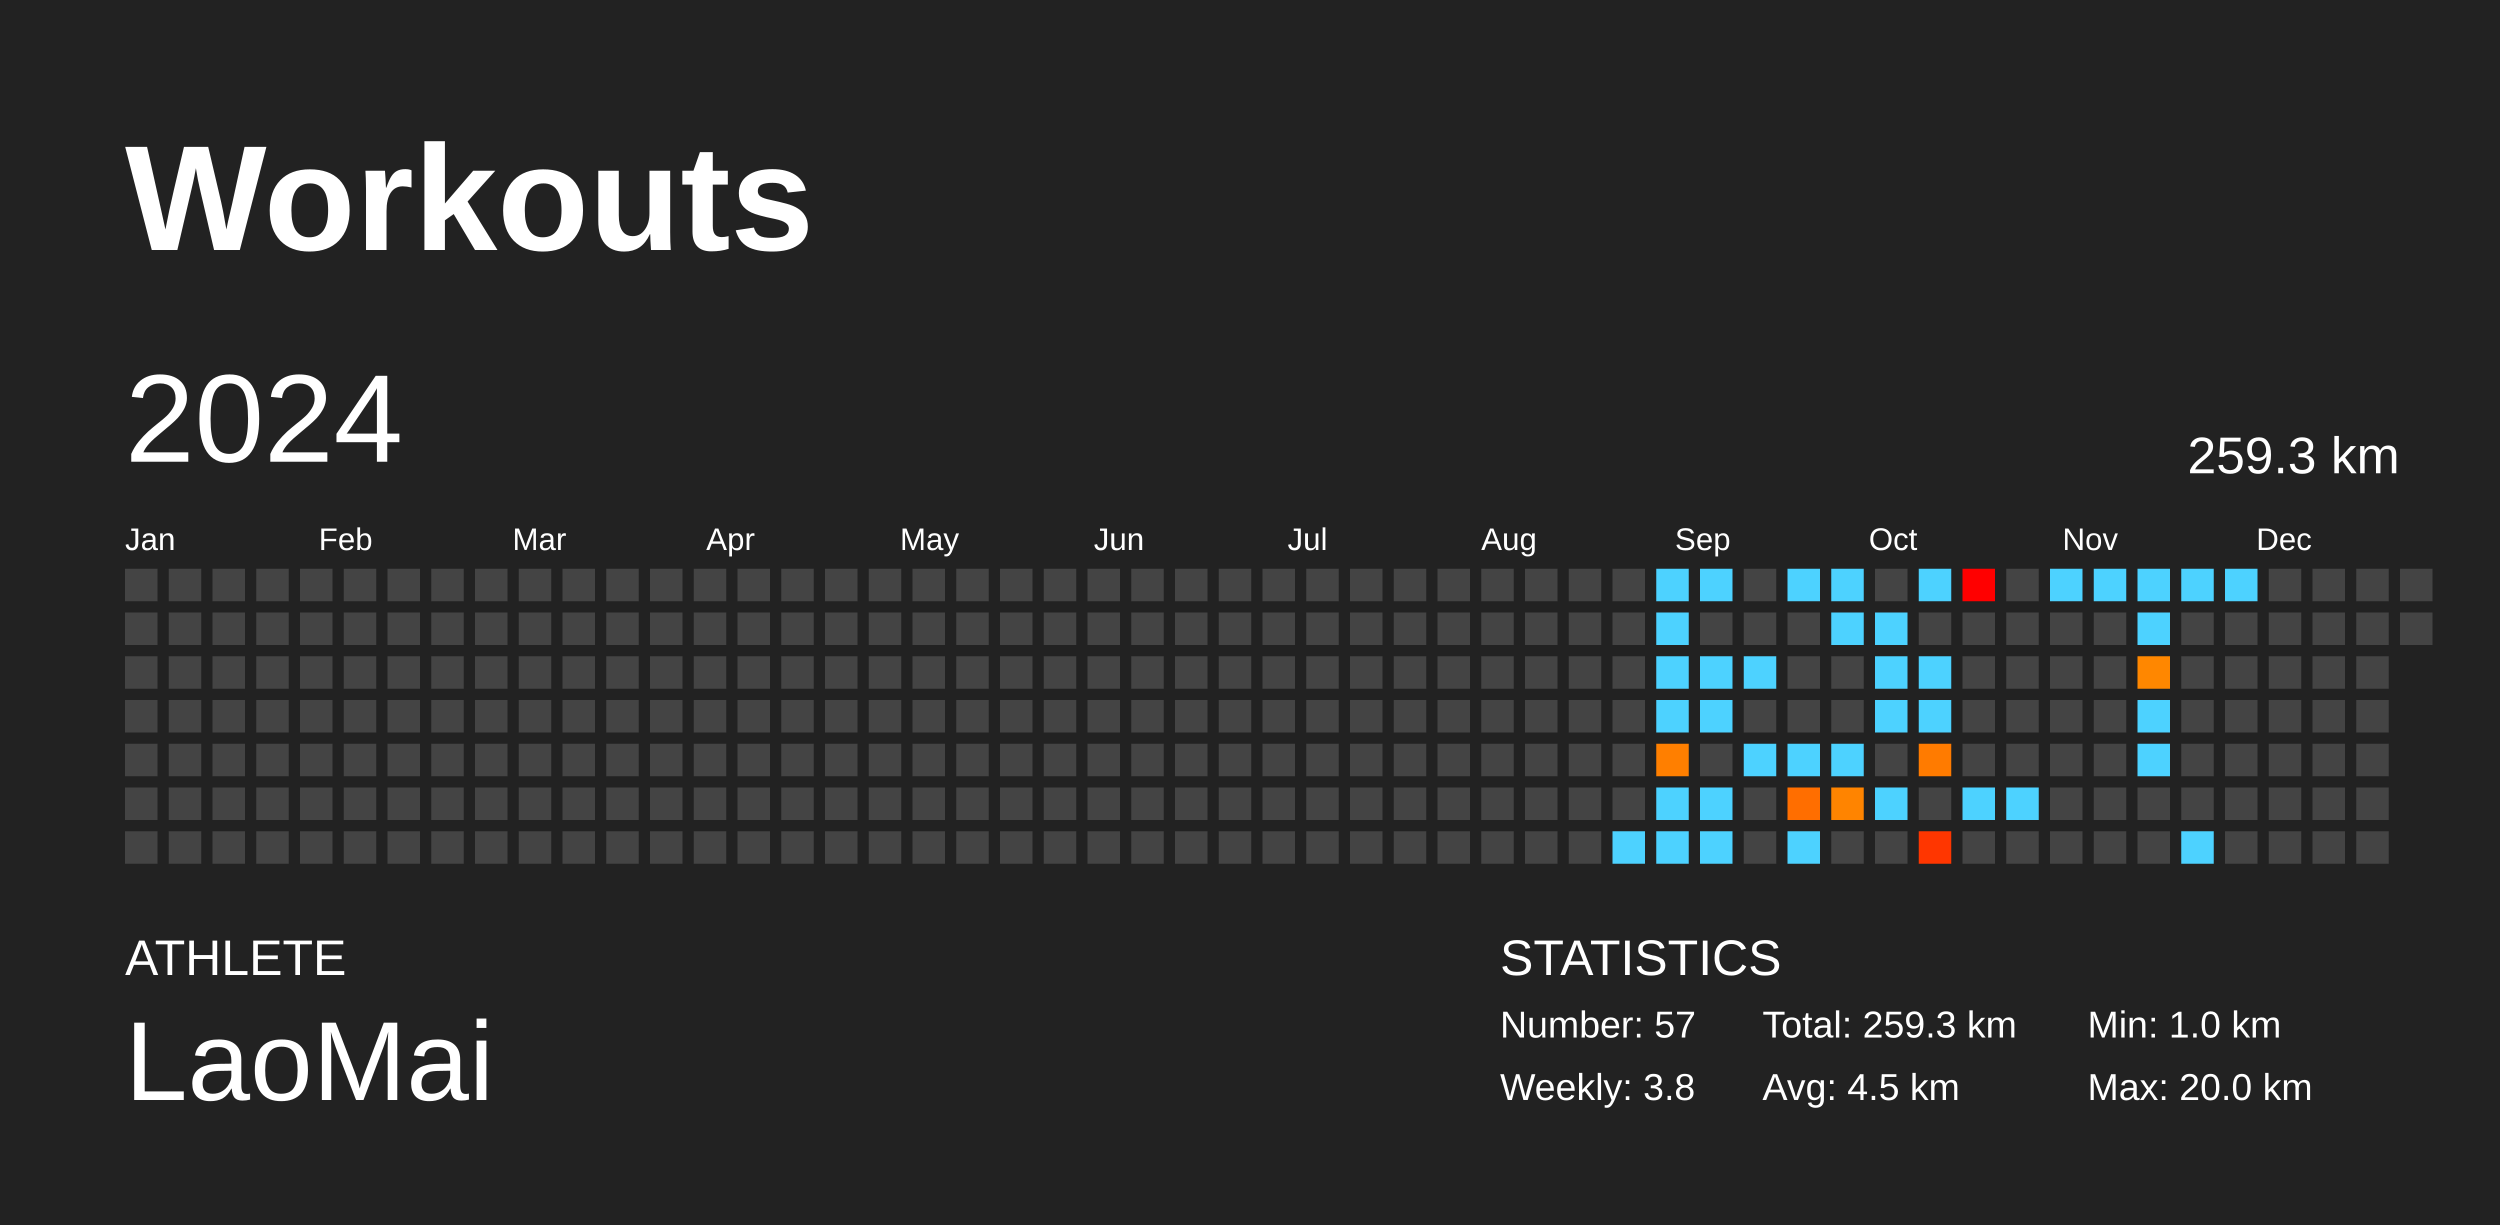
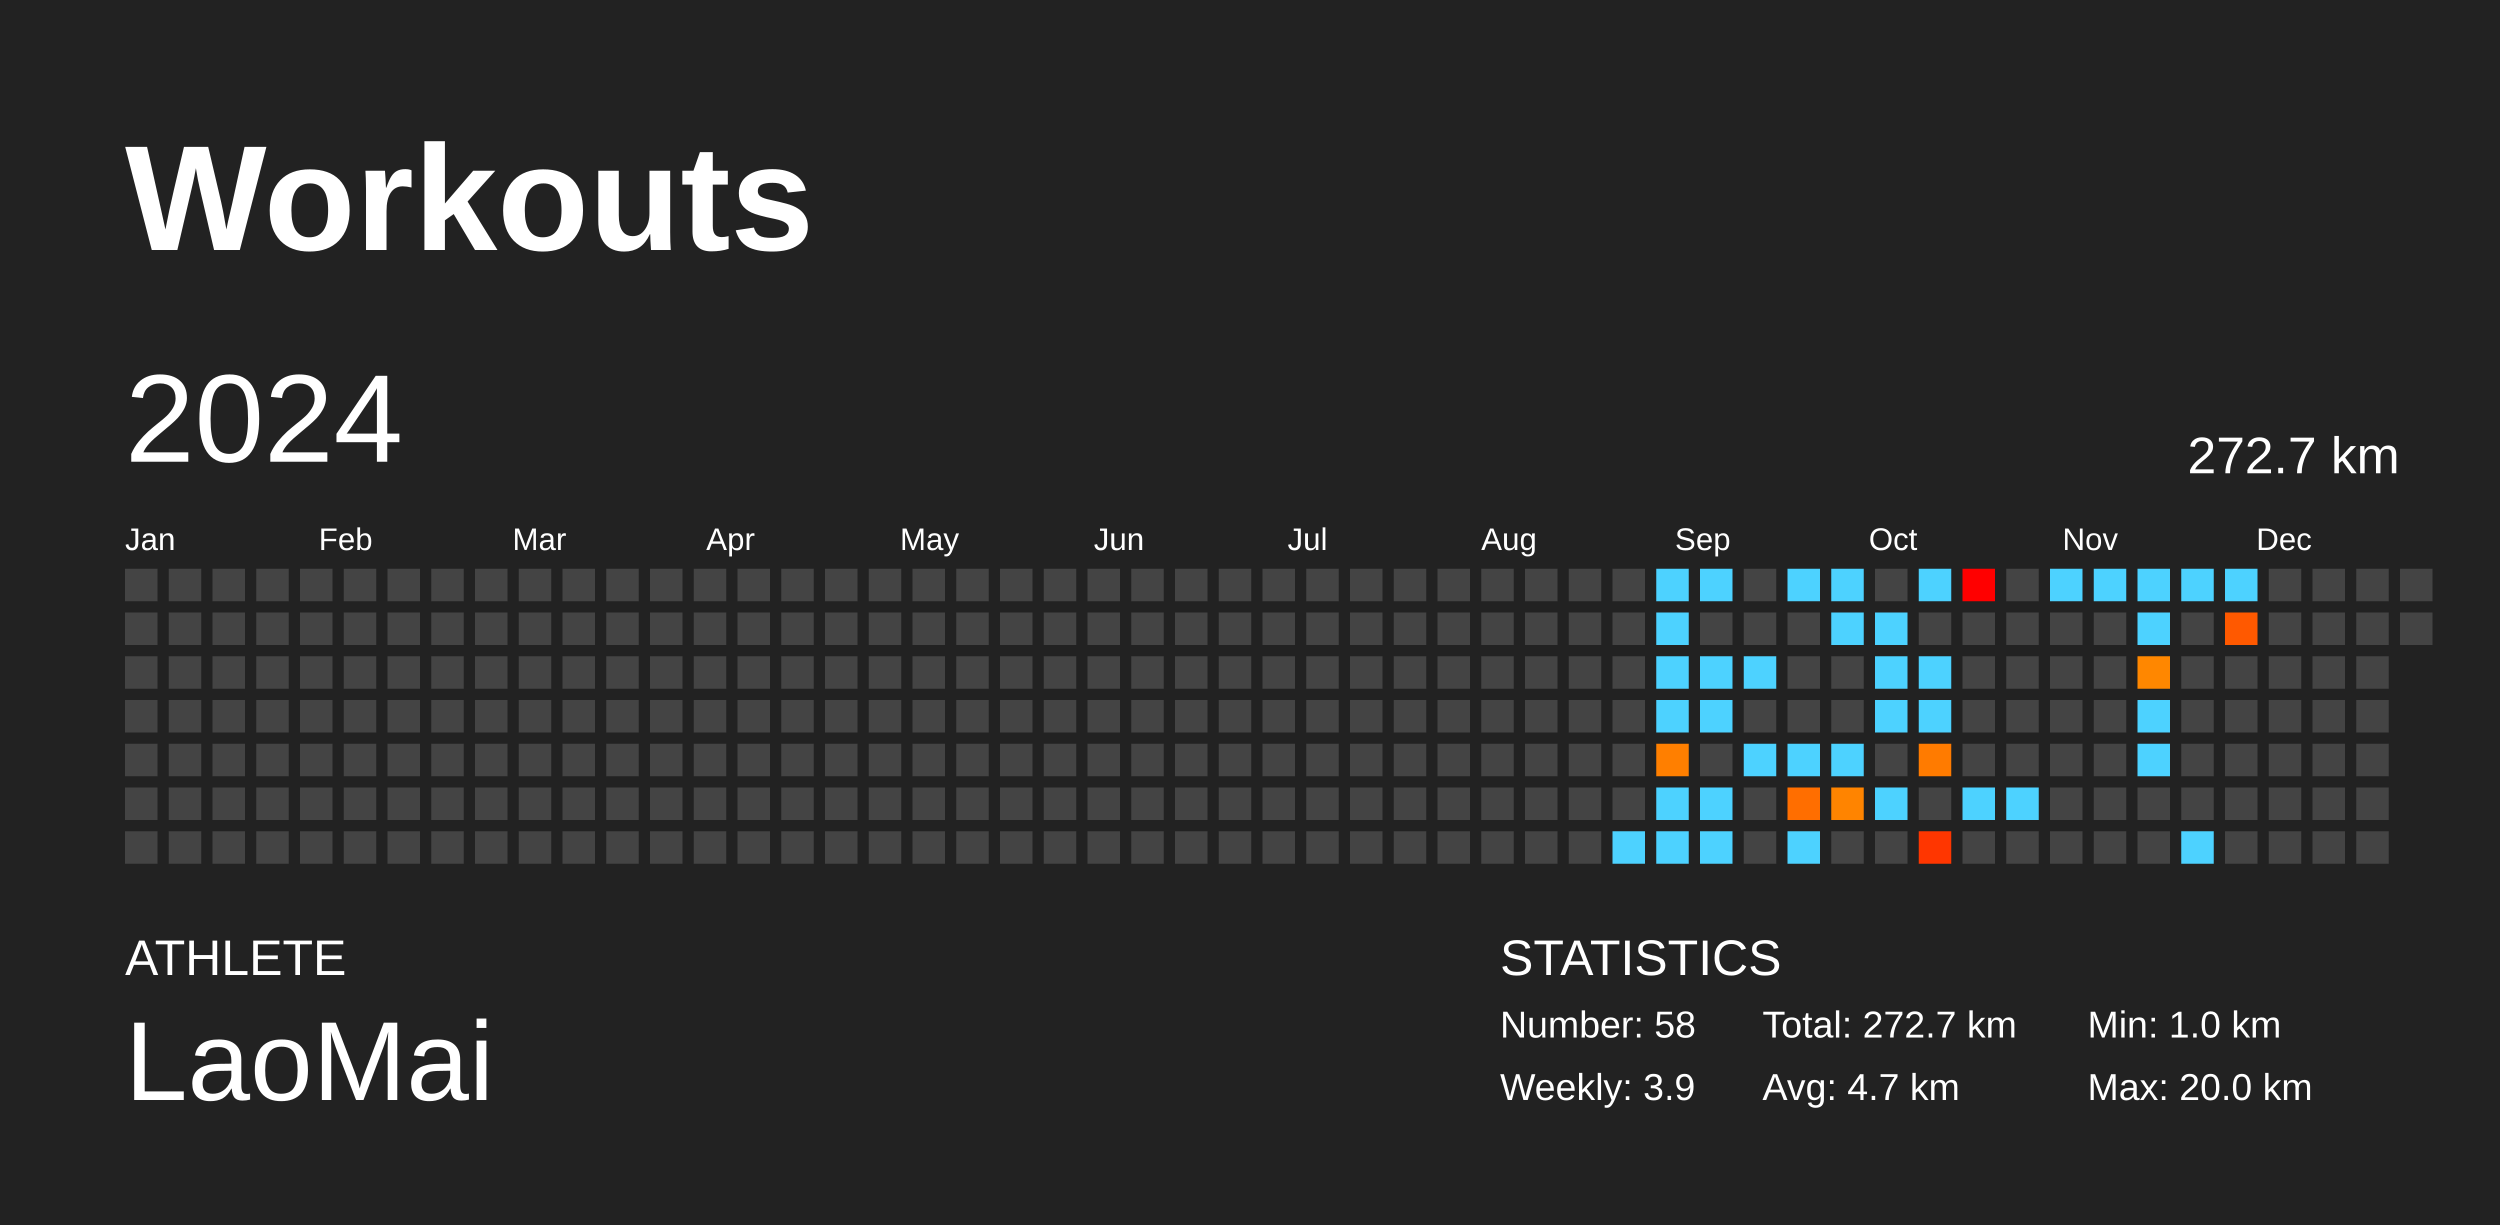
<svg xmlns="http://www.w3.org/2000/svg" baseProfile="full" height="98mm" version="1.1" viewBox="0,0,200,98" width="200mm">
  <defs />
  <rect fill="#222222" height="98" width="200" x="0" y="0" />
  <text fill="#FFFFFF" style="font-size:12px; font-family:Arial; font-weight:bold;" x="10" y="20">Workouts</text>
  <text fill="#FFFFFF" style="font-size:4px; font-family:Arial" x="10" y="78">ATHLETE</text>
  <text fill="#FFFFFF" style="font-size:9px; font-family:Arial" x="10" y="88">LaoMai</text>
  <text fill="#FFFFFF" style="font-size:4px; font-family:Arial" x="120" y="78">STATISTICS</text>
-   <text fill="#FFFFFF" style="font-size:3px; font-family:Arial" x="120" y="83">Number: 57</text>
-   <text fill="#FFFFFF" style="font-size:3px; font-family:Arial" x="120" y="88">Weekly: 3.8</text>
-   <text fill="#FFFFFF" style="font-size:3px; font-family:Arial" x="141" y="83">Total: 259.3 km</text>
-   <text fill="#FFFFFF" style="font-size:3px; font-family:Arial" x="141" y="88">Avg: 4.5 km</text>
+   <text fill="#FFFFFF" style="font-size:3px; font-family:Arial" x="120" y="83">Number: 58</text>
+   <text fill="#FFFFFF" style="font-size:3px; font-family:Arial" x="120" y="88">Weekly: 3.9</text>
+   <text fill="#FFFFFF" style="font-size:3px; font-family:Arial" x="141" y="83">Total: 272.7 km</text>
+   <text fill="#FFFFFF" style="font-size:3px; font-family:Arial" x="141" y="88">Avg: 4.7 km</text>
  <text fill="#FFFFFF" style="font-size:3px; font-family:Arial" x="167" y="83">Min: 1.0 km</text>
  <text fill="#FFFFFF" style="font-size:3px; font-family:Arial" x="167" y="88">Max: 20.0 km</text>
  <text dominant-baseline="hanging" fill="#FFFFFF" style="font-size:10.0px; font-family:Arial;" x="10" y="30">2024</text>
-   <text dominant-baseline="hanging" fill="#FFFFFF" style="font-size:4.125px; font-family:Arial;" x="175" y="35">259.3 km</text>
+   <text dominant-baseline="hanging" fill="#FFFFFF" style="font-size:4.125px; font-family:Arial;" x="175" y="35">272.7 km</text>
  <text fill="#FFFFFF" style="font-size:2.5px; font-family:Arial" x="10.0" y="44">Jan</text>
  <text fill="#FFFFFF" style="font-size:2.5px; font-family:Arial" x="25.5" y="44">Feb</text>
  <text fill="#FFFFFF" style="font-size:2.5px; font-family:Arial" x="41.0" y="44">Mar</text>
  <text fill="#FFFFFF" style="font-size:2.5px; font-family:Arial" x="56.5" y="44">Apr</text>
  <text fill="#FFFFFF" style="font-size:2.5px; font-family:Arial" x="72.0" y="44">May</text>
  <text fill="#FFFFFF" style="font-size:2.5px; font-family:Arial" x="87.5" y="44">Jun</text>
  <text fill="#FFFFFF" style="font-size:2.5px; font-family:Arial" x="103.0" y="44">Jul</text>
  <text fill="#FFFFFF" style="font-size:2.5px; font-family:Arial" x="118.5" y="44">Aug</text>
  <text fill="#FFFFFF" style="font-size:2.5px; font-family:Arial" x="134.0" y="44">Sep</text>
  <text fill="#FFFFFF" style="font-size:2.5px; font-family:Arial" x="149.5" y="44">Oct</text>
  <text fill="#FFFFFF" style="font-size:2.5px; font-family:Arial" x="165.0" y="44">Nov</text>
  <text fill="#FFFFFF" style="font-size:2.5px; font-family:Arial" x="180.5" y="44">Dec</text>
  <rect fill="#444444" height="2.6" width="2.6" x="10.0" y="45.5" />
  <rect fill="#444444" height="2.6" width="2.6" x="10.0" y="49.0" />
  <rect fill="#444444" height="2.6" width="2.6" x="10.0" y="52.5" />
  <rect fill="#444444" height="2.6" width="2.6" x="10.0" y="56.0" />
  <rect fill="#444444" height="2.6" width="2.6" x="10.0" y="59.5" />
  <rect fill="#444444" height="2.6" width="2.6" x="10.0" y="63.0" />
  <rect fill="#444444" height="2.6" width="2.6" x="10.0" y="66.5" />
  <rect fill="#444444" height="2.6" width="2.6" x="13.5" y="45.5" />
  <rect fill="#444444" height="2.6" width="2.6" x="13.5" y="49.0" />
  <rect fill="#444444" height="2.6" width="2.6" x="13.5" y="52.5" />
  <rect fill="#444444" height="2.6" width="2.6" x="13.5" y="56.0" />
  <rect fill="#444444" height="2.6" width="2.6" x="13.5" y="59.5" />
  <rect fill="#444444" height="2.6" width="2.6" x="13.5" y="63.0" />
  <rect fill="#444444" height="2.6" width="2.6" x="13.5" y="66.5" />
  <rect fill="#444444" height="2.6" width="2.6" x="17.0" y="45.5" />
  <rect fill="#444444" height="2.6" width="2.6" x="17.0" y="49.0" />
  <rect fill="#444444" height="2.6" width="2.6" x="17.0" y="52.5" />
  <rect fill="#444444" height="2.6" width="2.6" x="17.0" y="56.0" />
  <rect fill="#444444" height="2.6" width="2.6" x="17.0" y="59.5" />
  <rect fill="#444444" height="2.6" width="2.6" x="17.0" y="63.0" />
  <rect fill="#444444" height="2.6" width="2.6" x="17.0" y="66.5" />
  <rect fill="#444444" height="2.6" width="2.6" x="20.5" y="45.5" />
  <rect fill="#444444" height="2.6" width="2.6" x="20.5" y="49.0" />
  <rect fill="#444444" height="2.6" width="2.6" x="20.5" y="52.5" />
  <rect fill="#444444" height="2.6" width="2.6" x="20.5" y="56.0" />
  <rect fill="#444444" height="2.6" width="2.6" x="20.5" y="59.5" />
  <rect fill="#444444" height="2.6" width="2.6" x="20.5" y="63.0" />
  <rect fill="#444444" height="2.6" width="2.6" x="20.5" y="66.5" />
  <rect fill="#444444" height="2.6" width="2.6" x="24.0" y="45.5" />
  <rect fill="#444444" height="2.6" width="2.6" x="24.0" y="49.0" />
  <rect fill="#444444" height="2.6" width="2.6" x="24.0" y="52.5" />
  <rect fill="#444444" height="2.6" width="2.6" x="24.0" y="56.0" />
  <rect fill="#444444" height="2.6" width="2.6" x="24.0" y="59.5" />
  <rect fill="#444444" height="2.6" width="2.6" x="24.0" y="63.0" />
  <rect fill="#444444" height="2.6" width="2.6" x="24.0" y="66.5" />
  <rect fill="#444444" height="2.6" width="2.6" x="27.5" y="45.5" />
  <rect fill="#444444" height="2.6" width="2.6" x="27.5" y="49.0" />
  <rect fill="#444444" height="2.6" width="2.6" x="27.5" y="52.5" />
  <rect fill="#444444" height="2.6" width="2.6" x="27.5" y="56.0" />
  <rect fill="#444444" height="2.6" width="2.6" x="27.5" y="59.5" />
  <rect fill="#444444" height="2.6" width="2.6" x="27.5" y="63.0" />
  <rect fill="#444444" height="2.6" width="2.6" x="27.5" y="66.5" />
  <rect fill="#444444" height="2.6" width="2.6" x="31.0" y="45.5" />
  <rect fill="#444444" height="2.6" width="2.6" x="31.0" y="49.0" />
  <rect fill="#444444" height="2.6" width="2.6" x="31.0" y="52.5" />
  <rect fill="#444444" height="2.6" width="2.6" x="31.0" y="56.0" />
  <rect fill="#444444" height="2.6" width="2.6" x="31.0" y="59.5" />
  <rect fill="#444444" height="2.6" width="2.6" x="31.0" y="63.0" />
  <rect fill="#444444" height="2.6" width="2.6" x="31.0" y="66.5" />
  <rect fill="#444444" height="2.6" width="2.6" x="34.5" y="45.5" />
  <rect fill="#444444" height="2.6" width="2.6" x="34.5" y="49.0" />
  <rect fill="#444444" height="2.6" width="2.6" x="34.5" y="52.5" />
  <rect fill="#444444" height="2.6" width="2.6" x="34.5" y="56.0" />
  <rect fill="#444444" height="2.6" width="2.6" x="34.5" y="59.5" />
  <rect fill="#444444" height="2.6" width="2.6" x="34.5" y="63.0" />
  <rect fill="#444444" height="2.6" width="2.6" x="34.5" y="66.5" />
  <rect fill="#444444" height="2.6" width="2.6" x="38.0" y="45.5" />
  <rect fill="#444444" height="2.6" width="2.6" x="38.0" y="49.0" />
  <rect fill="#444444" height="2.6" width="2.6" x="38.0" y="52.5" />
  <rect fill="#444444" height="2.6" width="2.6" x="38.0" y="56.0" />
  <rect fill="#444444" height="2.6" width="2.6" x="38.0" y="59.5" />
  <rect fill="#444444" height="2.6" width="2.6" x="38.0" y="63.0" />
  <rect fill="#444444" height="2.6" width="2.6" x="38.0" y="66.5" />
  <rect fill="#444444" height="2.6" width="2.6" x="41.5" y="45.5" />
  <rect fill="#444444" height="2.6" width="2.6" x="41.5" y="49.0" />
  <rect fill="#444444" height="2.6" width="2.6" x="41.5" y="52.5" />
  <rect fill="#444444" height="2.6" width="2.6" x="41.5" y="56.0" />
  <rect fill="#444444" height="2.6" width="2.6" x="41.5" y="59.5" />
  <rect fill="#444444" height="2.6" width="2.6" x="41.5" y="63.0" />
  <rect fill="#444444" height="2.6" width="2.6" x="41.5" y="66.5" />
  <rect fill="#444444" height="2.6" width="2.6" x="45.0" y="45.5" />
  <rect fill="#444444" height="2.6" width="2.6" x="45.0" y="49.0" />
  <rect fill="#444444" height="2.6" width="2.6" x="45.0" y="52.5" />
  <rect fill="#444444" height="2.6" width="2.6" x="45.0" y="56.0" />
  <rect fill="#444444" height="2.6" width="2.6" x="45.0" y="59.5" />
  <rect fill="#444444" height="2.6" width="2.6" x="45.0" y="63.0" />
  <rect fill="#444444" height="2.6" width="2.6" x="45.0" y="66.5" />
  <rect fill="#444444" height="2.6" width="2.6" x="48.5" y="45.5" />
  <rect fill="#444444" height="2.6" width="2.6" x="48.5" y="49.0" />
  <rect fill="#444444" height="2.6" width="2.6" x="48.5" y="52.5" />
  <rect fill="#444444" height="2.6" width="2.6" x="48.5" y="56.0" />
  <rect fill="#444444" height="2.6" width="2.6" x="48.5" y="59.5" />
  <rect fill="#444444" height="2.6" width="2.6" x="48.5" y="63.0" />
  <rect fill="#444444" height="2.6" width="2.6" x="48.5" y="66.5" />
  <rect fill="#444444" height="2.6" width="2.6" x="52.0" y="45.5" />
  <rect fill="#444444" height="2.6" width="2.6" x="52.0" y="49.0" />
  <rect fill="#444444" height="2.6" width="2.6" x="52.0" y="52.5" />
  <rect fill="#444444" height="2.6" width="2.6" x="52.0" y="56.0" />
  <rect fill="#444444" height="2.6" width="2.6" x="52.0" y="59.5" />
  <rect fill="#444444" height="2.6" width="2.6" x="52.0" y="63.0" />
  <rect fill="#444444" height="2.6" width="2.6" x="52.0" y="66.5" />
  <rect fill="#444444" height="2.6" width="2.6" x="55.5" y="45.5" />
  <rect fill="#444444" height="2.6" width="2.6" x="55.5" y="49.0" />
  <rect fill="#444444" height="2.6" width="2.6" x="55.5" y="52.5" />
  <rect fill="#444444" height="2.6" width="2.6" x="55.5" y="56.0" />
  <rect fill="#444444" height="2.6" width="2.6" x="55.5" y="59.5" />
  <rect fill="#444444" height="2.6" width="2.6" x="55.5" y="63.0" />
  <rect fill="#444444" height="2.6" width="2.6" x="55.5" y="66.5" />
  <rect fill="#444444" height="2.6" width="2.6" x="59.0" y="45.5" />
  <rect fill="#444444" height="2.6" width="2.6" x="59.0" y="49.0" />
  <rect fill="#444444" height="2.6" width="2.6" x="59.0" y="52.5" />
  <rect fill="#444444" height="2.6" width="2.6" x="59.0" y="56.0" />
  <rect fill="#444444" height="2.6" width="2.6" x="59.0" y="59.5" />
  <rect fill="#444444" height="2.6" width="2.6" x="59.0" y="63.0" />
  <rect fill="#444444" height="2.6" width="2.6" x="59.0" y="66.5" />
  <rect fill="#444444" height="2.6" width="2.6" x="62.5" y="45.5" />
  <rect fill="#444444" height="2.6" width="2.6" x="62.5" y="49.0" />
  <rect fill="#444444" height="2.6" width="2.6" x="62.5" y="52.5" />
  <rect fill="#444444" height="2.6" width="2.6" x="62.5" y="56.0" />
  <rect fill="#444444" height="2.6" width="2.6" x="62.5" y="59.5" />
  <rect fill="#444444" height="2.6" width="2.6" x="62.5" y="63.0" />
  <rect fill="#444444" height="2.6" width="2.6" x="62.5" y="66.5" />
  <rect fill="#444444" height="2.6" width="2.6" x="66.0" y="45.5" />
  <rect fill="#444444" height="2.6" width="2.6" x="66.0" y="49.0" />
  <rect fill="#444444" height="2.6" width="2.6" x="66.0" y="52.5" />
  <rect fill="#444444" height="2.6" width="2.6" x="66.0" y="56.0" />
  <rect fill="#444444" height="2.6" width="2.6" x="66.0" y="59.5" />
  <rect fill="#444444" height="2.6" width="2.6" x="66.0" y="63.0" />
  <rect fill="#444444" height="2.6" width="2.6" x="66.0" y="66.5" />
  <rect fill="#444444" height="2.6" width="2.6" x="69.5" y="45.5" />
  <rect fill="#444444" height="2.6" width="2.6" x="69.5" y="49.0" />
  <rect fill="#444444" height="2.6" width="2.6" x="69.5" y="52.5" />
  <rect fill="#444444" height="2.6" width="2.6" x="69.5" y="56.0" />
  <rect fill="#444444" height="2.6" width="2.6" x="69.5" y="59.5" />
  <rect fill="#444444" height="2.6" width="2.6" x="69.5" y="63.0" />
  <rect fill="#444444" height="2.6" width="2.6" x="69.5" y="66.5" />
  <rect fill="#444444" height="2.6" width="2.6" x="73.0" y="45.5" />
  <rect fill="#444444" height="2.6" width="2.6" x="73.0" y="49.0" />
  <rect fill="#444444" height="2.6" width="2.6" x="73.0" y="52.5" />
  <rect fill="#444444" height="2.6" width="2.6" x="73.0" y="56.0" />
  <rect fill="#444444" height="2.6" width="2.6" x="73.0" y="59.5" />
  <rect fill="#444444" height="2.6" width="2.6" x="73.0" y="63.0" />
  <rect fill="#444444" height="2.6" width="2.6" x="73.0" y="66.5" />
  <rect fill="#444444" height="2.6" width="2.6" x="76.5" y="45.5" />
  <rect fill="#444444" height="2.6" width="2.6" x="76.5" y="49.0" />
  <rect fill="#444444" height="2.6" width="2.6" x="76.5" y="52.5" />
  <rect fill="#444444" height="2.6" width="2.6" x="76.5" y="56.0" />
  <rect fill="#444444" height="2.6" width="2.6" x="76.5" y="59.5" />
  <rect fill="#444444" height="2.6" width="2.6" x="76.5" y="63.0" />
  <rect fill="#444444" height="2.6" width="2.6" x="76.5" y="66.5" />
  <rect fill="#444444" height="2.6" width="2.6" x="80.0" y="45.5" />
  <rect fill="#444444" height="2.6" width="2.6" x="80.0" y="49.0" />
  <rect fill="#444444" height="2.6" width="2.6" x="80.0" y="52.5" />
  <rect fill="#444444" height="2.6" width="2.6" x="80.0" y="56.0" />
  <rect fill="#444444" height="2.6" width="2.6" x="80.0" y="59.5" />
  <rect fill="#444444" height="2.6" width="2.6" x="80.0" y="63.0" />
  <rect fill="#444444" height="2.6" width="2.6" x="80.0" y="66.5" />
  <rect fill="#444444" height="2.6" width="2.6" x="83.5" y="45.5" />
  <rect fill="#444444" height="2.6" width="2.6" x="83.5" y="49.0" />
  <rect fill="#444444" height="2.6" width="2.6" x="83.5" y="52.5" />
  <rect fill="#444444" height="2.6" width="2.6" x="83.5" y="56.0" />
  <rect fill="#444444" height="2.6" width="2.6" x="83.5" y="59.5" />
  <rect fill="#444444" height="2.6" width="2.6" x="83.5" y="63.0" />
  <rect fill="#444444" height="2.6" width="2.6" x="83.5" y="66.5" />
  <rect fill="#444444" height="2.6" width="2.6" x="87.0" y="45.5" />
  <rect fill="#444444" height="2.6" width="2.6" x="87.0" y="49.0" />
  <rect fill="#444444" height="2.6" width="2.6" x="87.0" y="52.5" />
  <rect fill="#444444" height="2.6" width="2.6" x="87.0" y="56.0" />
  <rect fill="#444444" height="2.6" width="2.6" x="87.0" y="59.5" />
  <rect fill="#444444" height="2.6" width="2.6" x="87.0" y="63.0" />
  <rect fill="#444444" height="2.6" width="2.6" x="87.0" y="66.5" />
  <rect fill="#444444" height="2.6" width="2.6" x="90.5" y="45.5" />
  <rect fill="#444444" height="2.6" width="2.6" x="90.5" y="49.0" />
  <rect fill="#444444" height="2.6" width="2.6" x="90.5" y="52.5" />
  <rect fill="#444444" height="2.6" width="2.6" x="90.5" y="56.0" />
  <rect fill="#444444" height="2.6" width="2.6" x="90.5" y="59.5" />
  <rect fill="#444444" height="2.6" width="2.6" x="90.5" y="63.0" />
  <rect fill="#444444" height="2.6" width="2.6" x="90.5" y="66.5" />
  <rect fill="#444444" height="2.6" width="2.6" x="94.0" y="45.5" />
  <rect fill="#444444" height="2.6" width="2.6" x="94.0" y="49.0" />
  <rect fill="#444444" height="2.6" width="2.6" x="94.0" y="52.5" />
  <rect fill="#444444" height="2.6" width="2.6" x="94.0" y="56.0" />
  <rect fill="#444444" height="2.6" width="2.6" x="94.0" y="59.5" />
  <rect fill="#444444" height="2.6" width="2.6" x="94.0" y="63.0" />
  <rect fill="#444444" height="2.6" width="2.6" x="94.0" y="66.5" />
  <rect fill="#444444" height="2.6" width="2.6" x="97.5" y="45.5" />
  <rect fill="#444444" height="2.6" width="2.6" x="97.5" y="49.0" />
  <rect fill="#444444" height="2.6" width="2.6" x="97.5" y="52.5" />
  <rect fill="#444444" height="2.6" width="2.6" x="97.5" y="56.0" />
  <rect fill="#444444" height="2.6" width="2.6" x="97.5" y="59.5" />
  <rect fill="#444444" height="2.6" width="2.6" x="97.5" y="63.0" />
  <rect fill="#444444" height="2.6" width="2.6" x="97.5" y="66.5" />
  <rect fill="#444444" height="2.6" width="2.6" x="101.0" y="45.5" />
  <rect fill="#444444" height="2.6" width="2.6" x="101.0" y="49.0" />
  <rect fill="#444444" height="2.6" width="2.6" x="101.0" y="52.5" />
  <rect fill="#444444" height="2.6" width="2.6" x="101.0" y="56.0" />
  <rect fill="#444444" height="2.6" width="2.6" x="101.0" y="59.5" />
  <rect fill="#444444" height="2.6" width="2.6" x="101.0" y="63.0" />
  <rect fill="#444444" height="2.6" width="2.6" x="101.0" y="66.5" />
  <rect fill="#444444" height="2.6" width="2.6" x="104.5" y="45.5" />
  <rect fill="#444444" height="2.6" width="2.6" x="104.5" y="49.0" />
  <rect fill="#444444" height="2.6" width="2.6" x="104.5" y="52.5" />
  <rect fill="#444444" height="2.6" width="2.6" x="104.5" y="56.0" />
  <rect fill="#444444" height="2.6" width="2.6" x="104.5" y="59.5" />
  <rect fill="#444444" height="2.6" width="2.6" x="104.5" y="63.0" />
  <rect fill="#444444" height="2.6" width="2.6" x="104.5" y="66.5" />
  <rect fill="#444444" height="2.6" width="2.6" x="108.0" y="45.5" />
  <rect fill="#444444" height="2.6" width="2.6" x="108.0" y="49.0" />
  <rect fill="#444444" height="2.6" width="2.6" x="108.0" y="52.5" />
  <rect fill="#444444" height="2.6" width="2.6" x="108.0" y="56.0" />
  <rect fill="#444444" height="2.6" width="2.6" x="108.0" y="59.5" />
  <rect fill="#444444" height="2.6" width="2.6" x="108.0" y="63.0" />
  <rect fill="#444444" height="2.6" width="2.6" x="108.0" y="66.5" />
  <rect fill="#444444" height="2.6" width="2.6" x="111.5" y="45.5" />
  <rect fill="#444444" height="2.6" width="2.6" x="111.5" y="49.0" />
  <rect fill="#444444" height="2.6" width="2.6" x="111.5" y="52.5" />
  <rect fill="#444444" height="2.6" width="2.6" x="111.5" y="56.0" />
  <rect fill="#444444" height="2.6" width="2.6" x="111.5" y="59.5" />
  <rect fill="#444444" height="2.6" width="2.6" x="111.5" y="63.0" />
  <rect fill="#444444" height="2.6" width="2.6" x="111.5" y="66.5" />
  <rect fill="#444444" height="2.6" width="2.6" x="115.0" y="45.5" />
  <rect fill="#444444" height="2.6" width="2.6" x="115.0" y="49.0" />
  <rect fill="#444444" height="2.6" width="2.6" x="115.0" y="52.5" />
  <rect fill="#444444" height="2.6" width="2.6" x="115.0" y="56.0" />
  <rect fill="#444444" height="2.6" width="2.6" x="115.0" y="59.5" />
  <rect fill="#444444" height="2.6" width="2.6" x="115.0" y="63.0" />
  <rect fill="#444444" height="2.6" width="2.6" x="115.0" y="66.5" />
  <rect fill="#444444" height="2.6" width="2.6" x="118.5" y="45.5" />
  <rect fill="#444444" height="2.6" width="2.6" x="118.5" y="49.0" />
  <rect fill="#444444" height="2.6" width="2.6" x="118.5" y="52.5" />
  <rect fill="#444444" height="2.6" width="2.6" x="118.5" y="56.0" />
  <rect fill="#444444" height="2.6" width="2.6" x="118.5" y="59.5" />
  <rect fill="#444444" height="2.6" width="2.6" x="118.5" y="63.0" />
  <rect fill="#444444" height="2.6" width="2.6" x="118.5" y="66.5" />
  <rect fill="#444444" height="2.6" width="2.6" x="122.0" y="45.5" />
  <rect fill="#444444" height="2.6" width="2.6" x="122.0" y="49.0" />
  <rect fill="#444444" height="2.6" width="2.6" x="122.0" y="52.5" />
  <rect fill="#444444" height="2.6" width="2.6" x="122.0" y="56.0" />
  <rect fill="#444444" height="2.6" width="2.6" x="122.0" y="59.5" />
  <rect fill="#444444" height="2.6" width="2.6" x="122.0" y="63.0" />
  <rect fill="#444444" height="2.6" width="2.6" x="122.0" y="66.5" />
  <rect fill="#444444" height="2.6" width="2.6" x="125.5" y="45.5" />
  <rect fill="#444444" height="2.6" width="2.6" x="125.5" y="49.0" />
  <rect fill="#444444" height="2.6" width="2.6" x="125.5" y="52.5" />
  <rect fill="#444444" height="2.6" width="2.6" x="125.5" y="56.0" />
  <rect fill="#444444" height="2.6" width="2.6" x="125.5" y="59.5" />
  <rect fill="#444444" height="2.6" width="2.6" x="125.5" y="63.0" />
  <rect fill="#444444" height="2.6" width="2.6" x="125.5" y="66.5" />
  <rect fill="#444444" height="2.6" width="2.6" x="129.0" y="45.5" />
  <rect fill="#444444" height="2.6" width="2.6" x="129.0" y="49.0" />
  <rect fill="#444444" height="2.6" width="2.6" x="129.0" y="52.5" />
  <rect fill="#444444" height="2.6" width="2.6" x="129.0" y="56.0" />
  <rect fill="#444444" height="2.6" width="2.6" x="129.0" y="59.5" />
  <rect fill="#444444" height="2.6" width="2.6" x="129.0" y="63.0" />
  <rect fill="#4dd2ff" height="2.6" width="2.6" x="129.0" y="66.5" />
  <rect fill="#4dd2ff" height="2.6" width="2.6" x="132.5" y="45.5" />
  <rect fill="#4dd2ff" height="2.6" width="2.6" x="132.5" y="49.0" />
  <rect fill="#4dd2ff" height="2.6" width="2.6" x="132.5" y="52.5" />
  <rect fill="#4dd2ff" height="2.6" width="2.6" x="132.5" y="56.0" />
  <rect fill="#ff7f00" height="2.6" width="2.6" x="132.5" y="59.5" />
  <rect fill="#4dd2ff" height="2.6" width="2.6" x="132.5" y="63.0" />
  <rect fill="#4dd2ff" height="2.6" width="2.6" x="132.5" y="66.5" />
  <rect fill="#4dd2ff" height="2.6" width="2.6" x="136.0" y="45.5" />
  <rect fill="#444444" height="2.6" width="2.6" x="136.0" y="49.0" />
  <rect fill="#4dd2ff" height="2.6" width="2.6" x="136.0" y="52.5" />
  <rect fill="#4dd2ff" height="2.6" width="2.6" x="136.0" y="56.0" />
  <rect fill="#444444" height="2.6" width="2.6" x="136.0" y="59.5" />
  <rect fill="#4dd2ff" height="2.6" width="2.6" x="136.0" y="63.0" />
  <rect fill="#4dd2ff" height="2.6" width="2.6" x="136.0" y="66.5" />
  <rect fill="#444444" height="2.6" width="2.6" x="139.5" y="45.5" />
  <rect fill="#444444" height="2.6" width="2.6" x="139.5" y="49.0" />
  <rect fill="#4dd2ff" height="2.6" width="2.6" x="139.5" y="52.5" />
  <rect fill="#444444" height="2.6" width="2.6" x="139.5" y="56.0" />
  <rect fill="#4dd2ff" height="2.6" width="2.6" x="139.5" y="59.5" />
  <rect fill="#444444" height="2.6" width="2.6" x="139.5" y="63.0" />
  <rect fill="#444444" height="2.6" width="2.6" x="139.5" y="66.5" />
  <rect fill="#4dd2ff" height="2.6" width="2.6" x="143.0" y="45.5" />
  <rect fill="#444444" height="2.6" width="2.6" x="143.0" y="49.0" />
  <rect fill="#444444" height="2.6" width="2.6" x="143.0" y="52.5" />
  <rect fill="#444444" height="2.6" width="2.6" x="143.0" y="56.0" />
  <rect fill="#4dd2ff" height="2.6" width="2.6" x="143.0" y="59.5" />
  <rect fill="#ff6e00" height="2.6" width="2.6" x="143.0" y="63.0" />
  <rect fill="#4dd2ff" height="2.6" width="2.6" x="143.0" y="66.5" />
  <rect fill="#4dd2ff" height="2.6" width="2.6" x="146.5" y="45.5" />
  <rect fill="#4dd2ff" height="2.6" width="2.6" x="146.5" y="49.0" />
  <rect fill="#444444" height="2.6" width="2.6" x="146.5" y="52.5" />
  <rect fill="#444444" height="2.6" width="2.6" x="146.5" y="56.0" />
  <rect fill="#4dd2ff" height="2.6" width="2.6" x="146.5" y="59.5" />
  <rect fill="#ff8400" height="2.6" width="2.6" x="146.5" y="63.0" />
  <rect fill="#444444" height="2.6" width="2.6" x="146.5" y="66.5" />
  <rect fill="#444444" height="2.6" width="2.6" x="150.0" y="45.5" />
  <rect fill="#4dd2ff" height="2.6" width="2.6" x="150.0" y="49.0" />
  <rect fill="#4dd2ff" height="2.6" width="2.6" x="150.0" y="52.5" />
  <rect fill="#4dd2ff" height="2.6" width="2.6" x="150.0" y="56.0" />
  <rect fill="#444444" height="2.6" width="2.6" x="150.0" y="59.5" />
  <rect fill="#4dd2ff" height="2.6" width="2.6" x="150.0" y="63.0" />
  <rect fill="#444444" height="2.6" width="2.6" x="150.0" y="66.5" />
  <rect fill="#4dd2ff" height="2.6" width="2.6" x="153.5" y="45.5" />
  <rect fill="#444444" height="2.6" width="2.6" x="153.5" y="49.0" />
  <rect fill="#4dd2ff" height="2.6" width="2.6" x="153.5" y="52.5" />
  <rect fill="#4dd2ff" height="2.6" width="2.6" x="153.5" y="56.0" />
  <rect fill="#ff7b00" height="2.6" width="2.6" x="153.5" y="59.5" />
  <rect fill="#444444" height="2.6" width="2.6" x="153.5" y="63.0" />
  <rect fill="#ff3600" height="2.6" width="2.6" x="153.5" y="66.5" />
  <rect fill="red" height="2.6" width="2.6" x="157.0" y="45.5" />
  <rect fill="#444444" height="2.6" width="2.6" x="157.0" y="49.0" />
  <rect fill="#444444" height="2.6" width="2.6" x="157.0" y="52.5" />
  <rect fill="#444444" height="2.6" width="2.6" x="157.0" y="56.0" />
  <rect fill="#444444" height="2.6" width="2.6" x="157.0" y="59.5" />
  <rect fill="#4dd2ff" height="2.6" width="2.6" x="157.0" y="63.0" />
  <rect fill="#444444" height="2.6" width="2.6" x="157.0" y="66.5" />
  <rect fill="#444444" height="2.6" width="2.6" x="160.5" y="45.5" />
  <rect fill="#444444" height="2.6" width="2.6" x="160.5" y="49.0" />
  <rect fill="#444444" height="2.6" width="2.6" x="160.5" y="52.5" />
  <rect fill="#444444" height="2.6" width="2.6" x="160.5" y="56.0" />
  <rect fill="#444444" height="2.6" width="2.6" x="160.5" y="59.5" />
  <rect fill="#4dd2ff" height="2.6" width="2.6" x="160.5" y="63.0" />
  <rect fill="#444444" height="2.6" width="2.6" x="160.5" y="66.5" />
  <rect fill="#4dd2ff" height="2.6" width="2.6" x="164.0" y="45.5" />
  <rect fill="#444444" height="2.6" width="2.6" x="164.0" y="49.0" />
  <rect fill="#444444" height="2.6" width="2.6" x="164.0" y="52.5" />
  <rect fill="#444444" height="2.6" width="2.6" x="164.0" y="56.0" />
  <rect fill="#444444" height="2.6" width="2.6" x="164.0" y="59.5" />
  <rect fill="#444444" height="2.6" width="2.6" x="164.0" y="63.0" />
  <rect fill="#444444" height="2.6" width="2.6" x="164.0" y="66.5" />
  <rect fill="#4dd2ff" height="2.6" width="2.6" x="167.5" y="45.5" />
  <rect fill="#444444" height="2.6" width="2.6" x="167.5" y="49.0" />
  <rect fill="#444444" height="2.6" width="2.6" x="167.5" y="52.5" />
  <rect fill="#444444" height="2.6" width="2.6" x="167.5" y="56.0" />
  <rect fill="#444444" height="2.6" width="2.6" x="167.5" y="59.5" />
  <rect fill="#444444" height="2.6" width="2.6" x="167.5" y="63.0" />
  <rect fill="#444444" height="2.6" width="2.6" x="167.5" y="66.5" />
  <rect fill="#4dd2ff" height="2.6" width="2.6" x="171.0" y="45.5" />
  <rect fill="#4dd2ff" height="2.6" width="2.6" x="171.0" y="49.0" />
  <rect fill="#ff8700" height="2.6" width="2.6" x="171.0" y="52.5" />
  <rect fill="#4dd2ff" height="2.6" width="2.6" x="171.0" y="56.0" />
  <rect fill="#4dd2ff" height="2.6" width="2.6" x="171.0" y="59.5" />
  <rect fill="#444444" height="2.6" width="2.6" x="171.0" y="63.0" />
  <rect fill="#444444" height="2.6" width="2.6" x="171.0" y="66.5" />
  <rect fill="#4dd2ff" height="2.6" width="2.6" x="174.5" y="45.5" />
  <rect fill="#444444" height="2.6" width="2.6" x="174.5" y="49.0" />
  <rect fill="#444444" height="2.6" width="2.6" x="174.5" y="52.5" />
  <rect fill="#444444" height="2.6" width="2.6" x="174.5" y="56.0" />
  <rect fill="#444444" height="2.6" width="2.6" x="174.5" y="59.5" />
  <rect fill="#444444" height="2.6" width="2.6" x="174.5" y="63.0" />
  <rect fill="#4dd2ff" height="2.6" width="2.6" x="174.5" y="66.5" />
  <rect fill="#4dd2ff" height="2.6" width="2.6" x="178.0" y="45.5" />
-   <rect fill="#444444" height="2.6" width="2.6" x="178.0" y="49.0" />
+   <rect fill="#ff5900" height="2.6" width="2.6" x="178.0" y="49.0" />
  <rect fill="#444444" height="2.6" width="2.6" x="178.0" y="52.5" />
  <rect fill="#444444" height="2.6" width="2.6" x="178.0" y="56.0" />
  <rect fill="#444444" height="2.6" width="2.6" x="178.0" y="59.5" />
  <rect fill="#444444" height="2.6" width="2.6" x="178.0" y="63.0" />
  <rect fill="#444444" height="2.6" width="2.6" x="178.0" y="66.5" />
  <rect fill="#444444" height="2.6" width="2.6" x="181.5" y="45.5" />
  <rect fill="#444444" height="2.6" width="2.6" x="181.5" y="49.0" />
  <rect fill="#444444" height="2.6" width="2.6" x="181.5" y="52.5" />
  <rect fill="#444444" height="2.6" width="2.6" x="181.5" y="56.0" />
  <rect fill="#444444" height="2.6" width="2.6" x="181.5" y="59.5" />
  <rect fill="#444444" height="2.6" width="2.6" x="181.5" y="63.0" />
  <rect fill="#444444" height="2.6" width="2.6" x="181.5" y="66.5" />
  <rect fill="#444444" height="2.6" width="2.6" x="185.0" y="45.5" />
  <rect fill="#444444" height="2.6" width="2.6" x="185.0" y="49.0" />
  <rect fill="#444444" height="2.6" width="2.6" x="185.0" y="52.5" />
  <rect fill="#444444" height="2.6" width="2.6" x="185.0" y="56.0" />
  <rect fill="#444444" height="2.6" width="2.6" x="185.0" y="59.5" />
  <rect fill="#444444" height="2.6" width="2.6" x="185.0" y="63.0" />
  <rect fill="#444444" height="2.6" width="2.6" x="185.0" y="66.5" />
  <rect fill="#444444" height="2.6" width="2.6" x="188.5" y="45.5" />
  <rect fill="#444444" height="2.6" width="2.6" x="188.5" y="49.0" />
  <rect fill="#444444" height="2.6" width="2.6" x="188.5" y="52.5" />
  <rect fill="#444444" height="2.6" width="2.6" x="188.5" y="56.0" />
  <rect fill="#444444" height="2.6" width="2.6" x="188.5" y="59.5" />
  <rect fill="#444444" height="2.6" width="2.6" x="188.5" y="63.0" />
  <rect fill="#444444" height="2.6" width="2.6" x="188.5" y="66.5" />
  <rect fill="#444444" height="2.6" width="2.6" x="192.0" y="45.5" />
  <rect fill="#444444" height="2.6" width="2.6" x="192.0" y="49.0" />
</svg>
